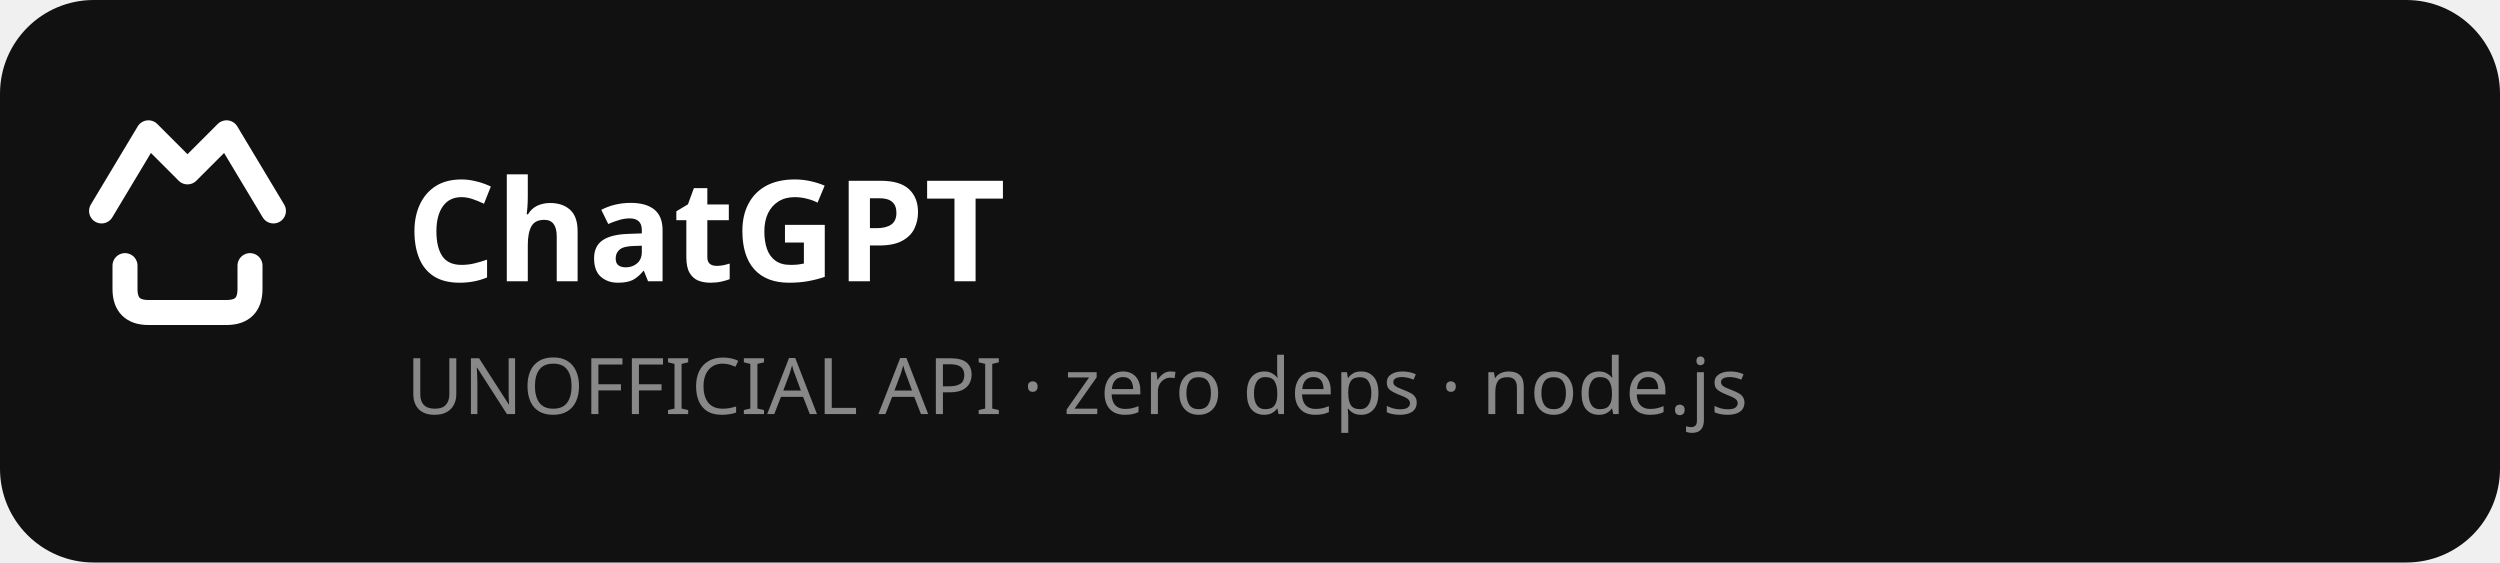
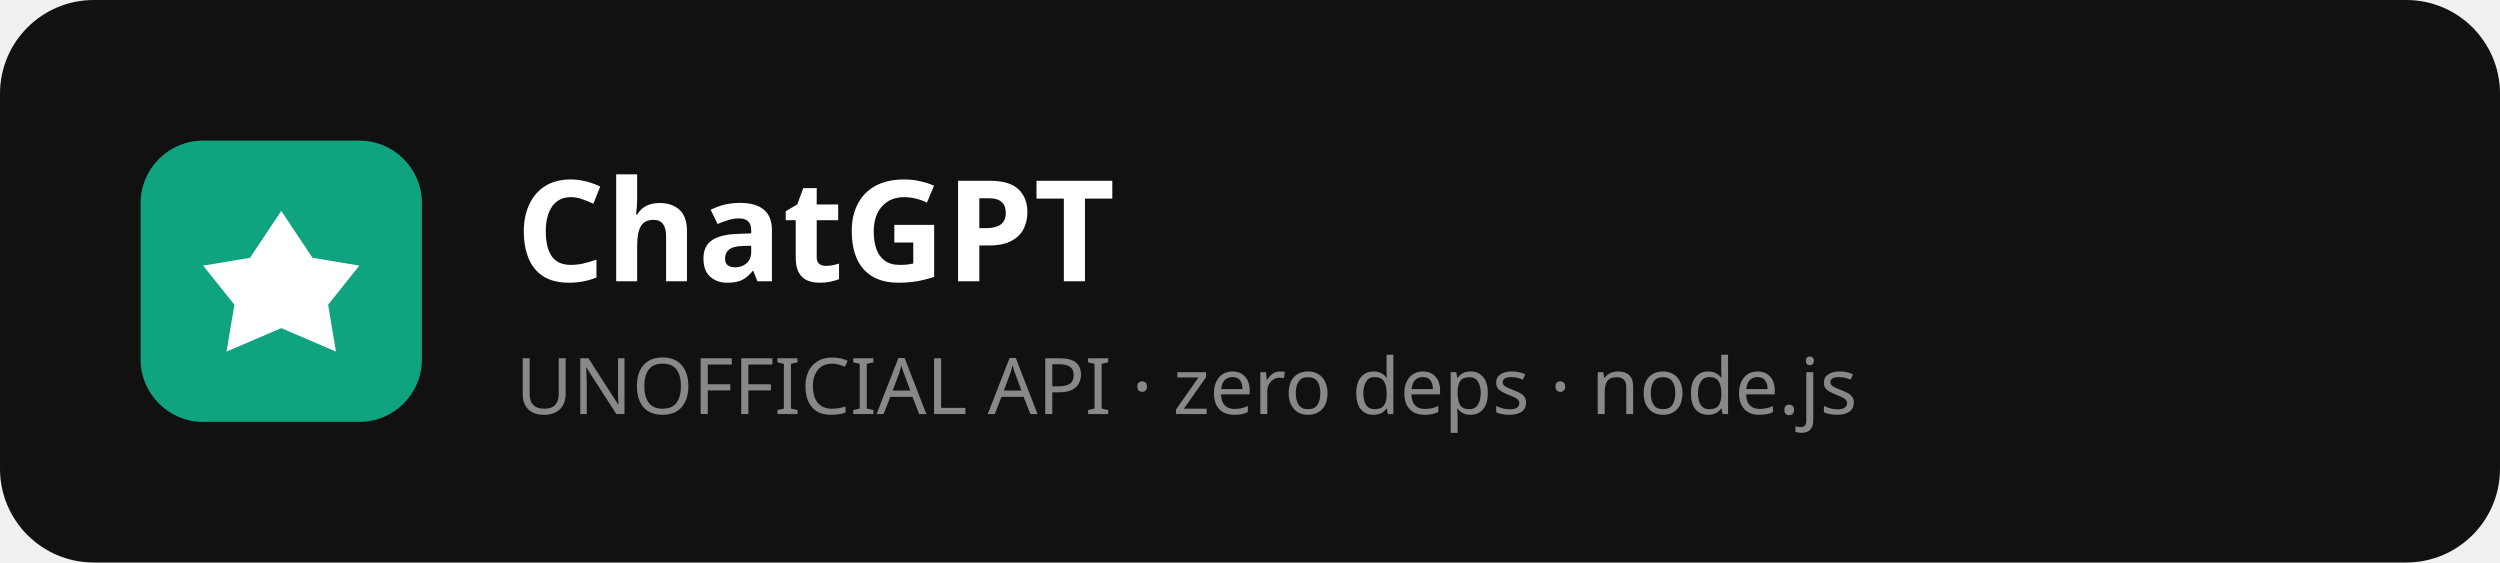
<svg xmlns="http://www.w3.org/2000/svg" viewBox="0 0 320 72">
  <rect width="320" height="72" rx="12" fill="#111111" />
-   <g transform="translate(22,22)" fill="none" stroke="#ffffff" stroke-width="3.2" stroke-linecap="round" stroke-linejoin="round">
-     <path d="M-9,5 L-3,-5 L2,0 L7,-5 L13,5" />
-     <path d="M-6,12 L-6,15 Q-6,18 -3,18 L7,18 Q10,18 10,15 L10,12" />
+   <g transform="translate(18,18)">
+     <rect width="36" height="36" rx="8" fill="#10a37f" />
+     <path d="M18,9 L22,15 L28,16 L24,21 L25,27 L18,24 L11,27 L12,21 L8,16 L14,15 Z" fill="#ffffff" />
  </g>
-   <text x="52" y="36" font-family="system-ui, sans-serif" font-size="18" font-weight="700" fill="#ffffff">ChatGPT</text>
-   <text x="52" y="53" font-family="system-ui, sans-serif" font-size="10" fill="#888888" font-weight="500">UNOFFICIAL API · zero deps · node.js</text>
+   <text x="66" y="36" font-family="system-ui, sans-serif" font-size="18" font-weight="700" fill="#ffffff">ChatGPT</text>
+   <text x="66" y="53" font-family="system-ui, sans-serif" font-size="10" fill="#888888" font-weight="500">UNOFFICIAL API · zero deps · node.js</text>
</svg>
